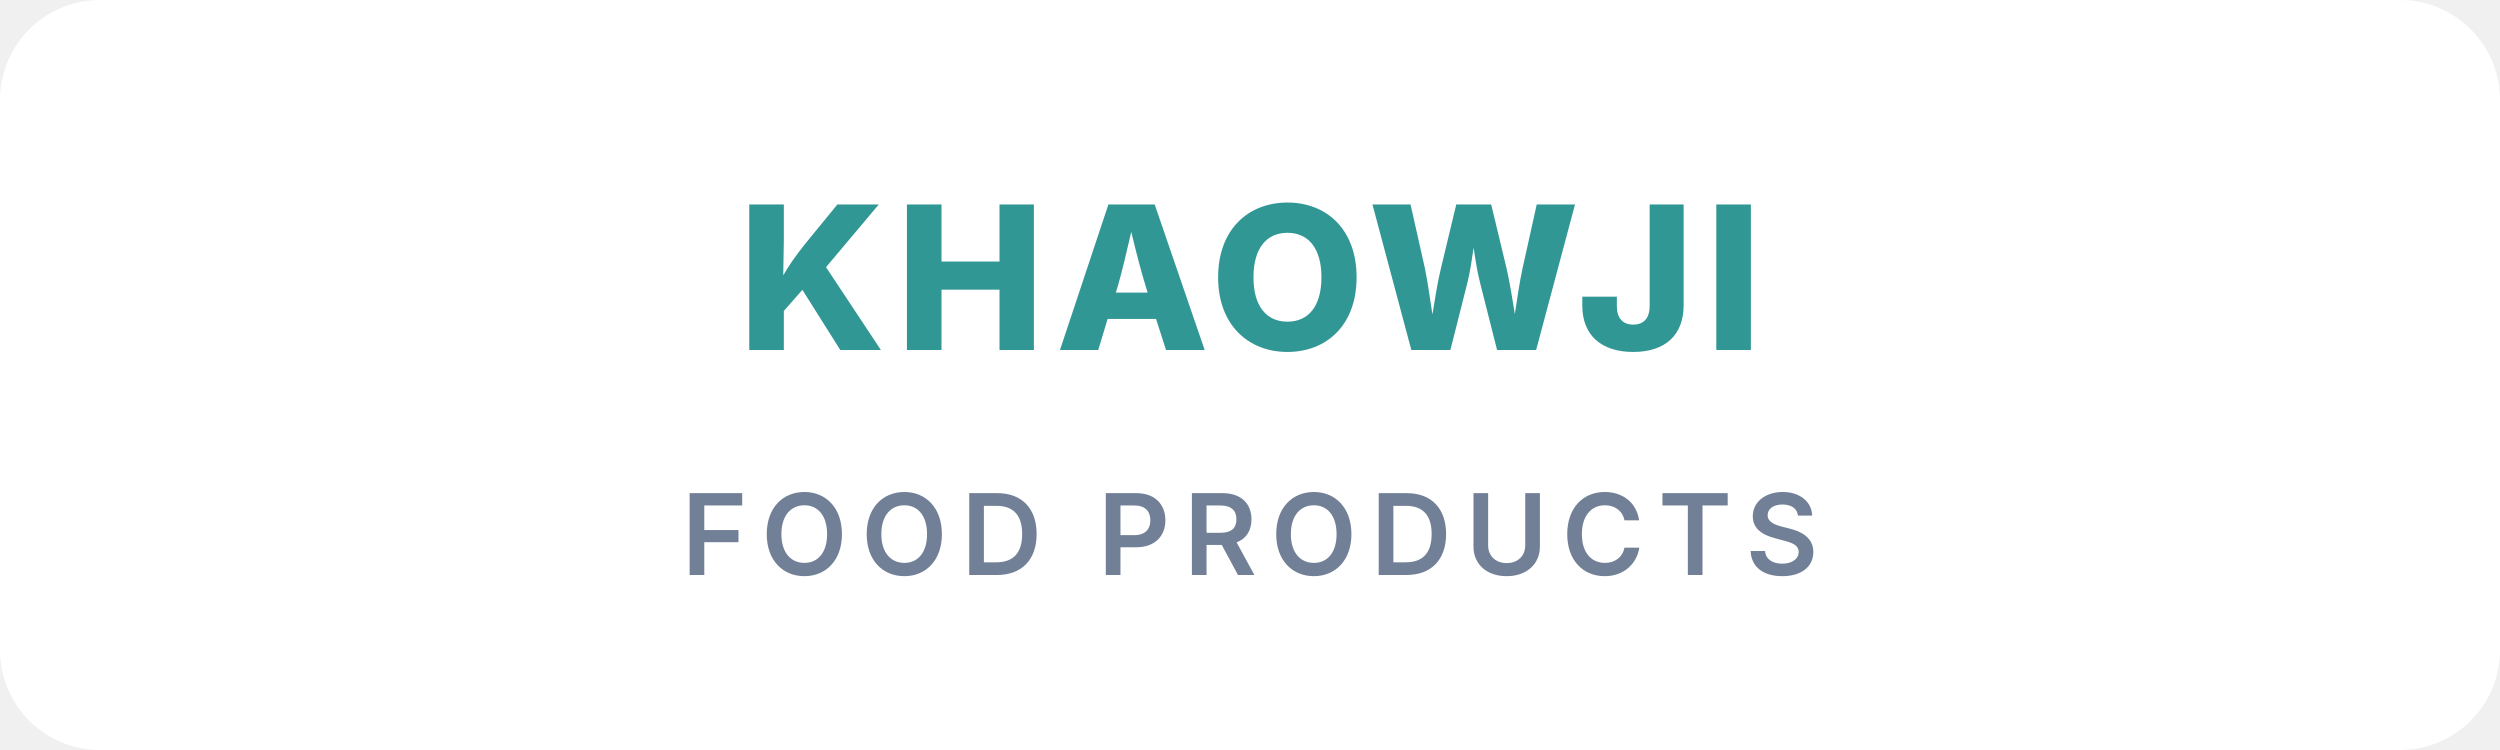
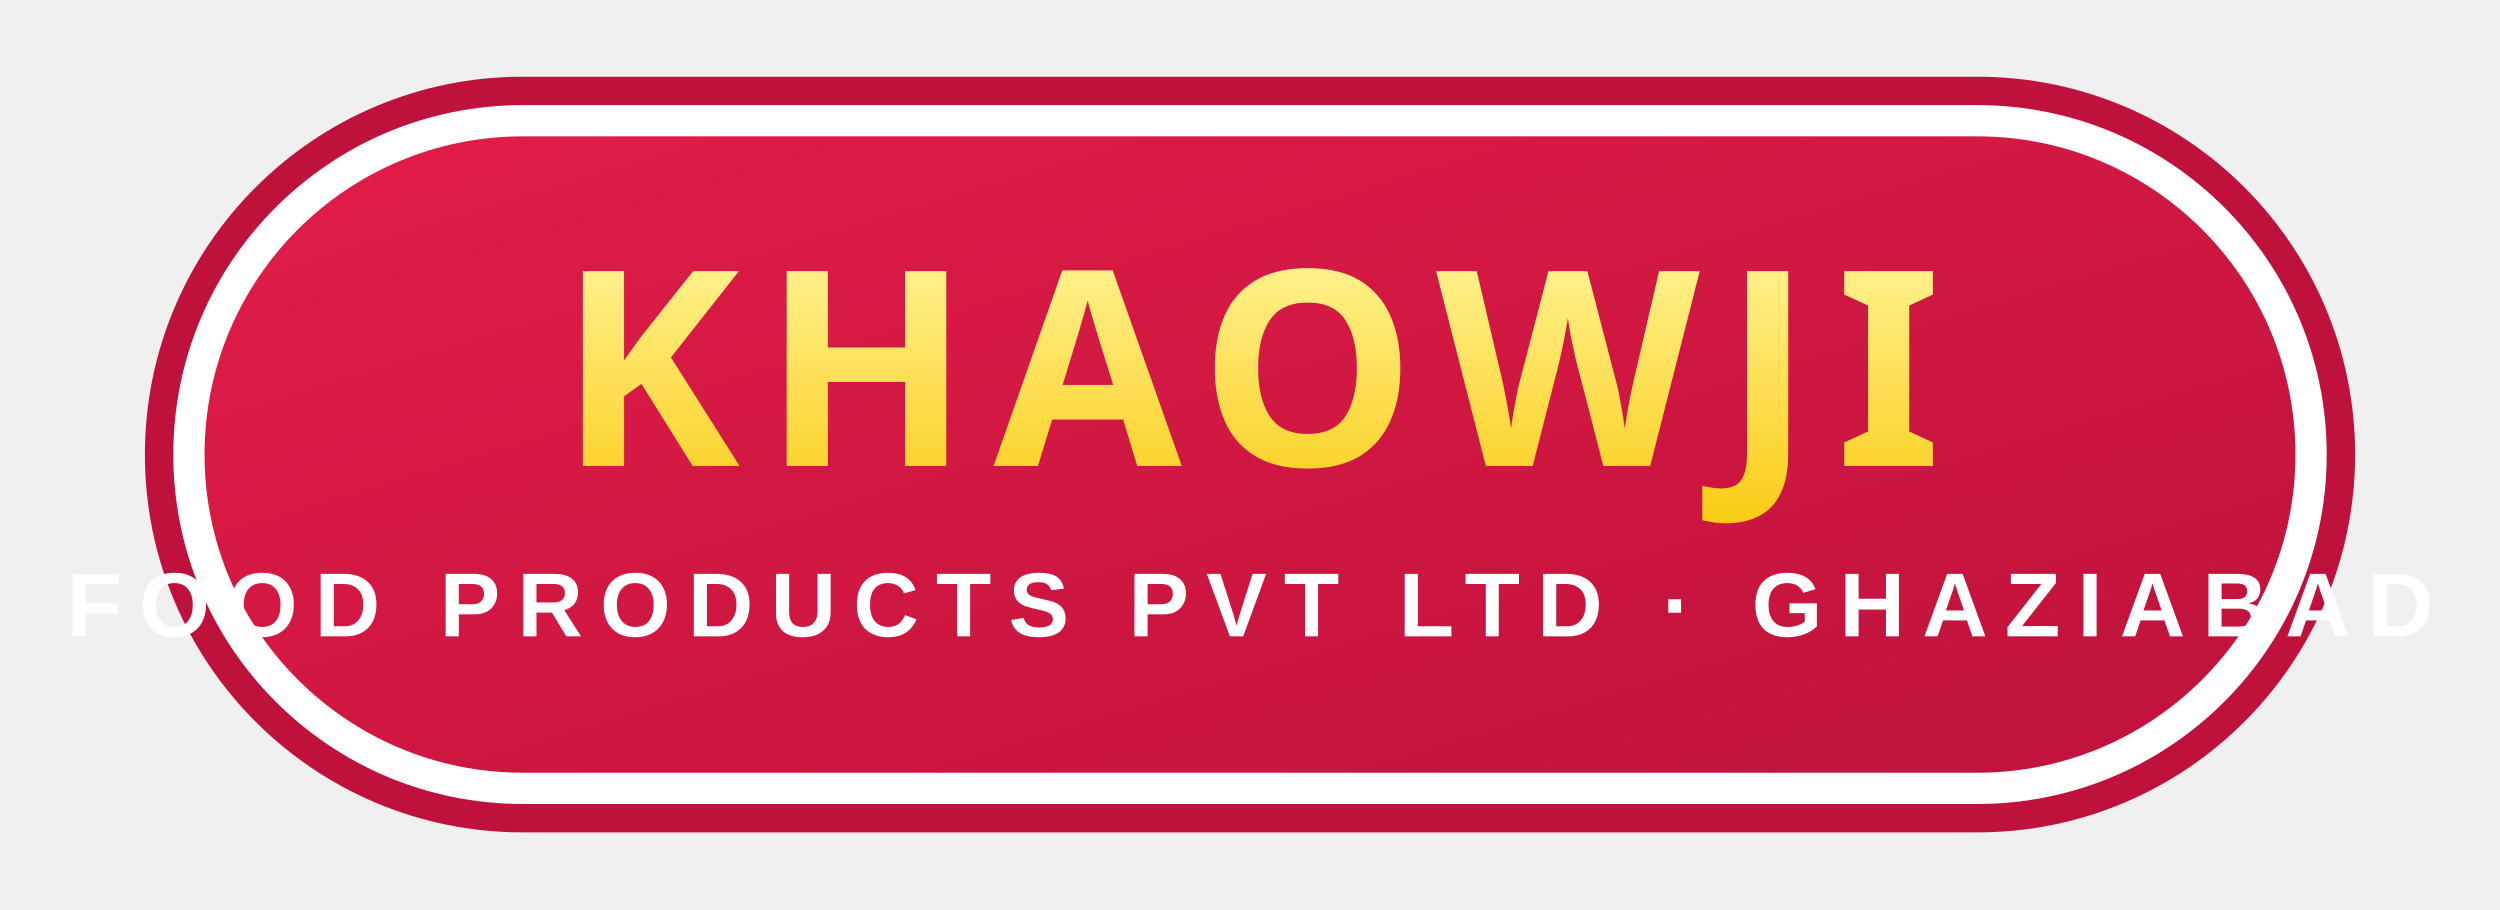
- <svg xmlns="http://www.w3.org/2000/svg" viewBox="0 0 200 60" width="200" height="60">
-   <rect width="200" height="60" rx="8" fill="#ffffff" />
-   <text x="100" y="28" font-family="system-ui, -apple-system, sans-serif" font-size="16" font-weight="800" fill="#319795" text-anchor="middle" letter-spacing="0.05em">KHAOWJI</text>
-   <text x="100" y="46" font-family="system-ui, -apple-system, sans-serif" font-size="9" font-weight="600" fill="#718096" text-anchor="middle" letter-spacing="0.12em">FOOD PRODUCTS</text>
+ <svg xmlns="http://www.w3.org/2000/svg" viewBox="0 0 220 80" width="220" height="80">
+   <defs>
+     <linearGradient id="kj-red" x1="0%" y1="0%" x2="100%" y2="100%">
+       <stop offset="0%" stop-color="#E11D48" />
+       <stop offset="100%" stop-color="#BE123C" />
+     </linearGradient>
+     <linearGradient id="kj-yellow" x1="0%" y1="0%" x2="0%" y2="100%">
+       <stop offset="0%" stop-color="#FEF08A" />
+       <stop offset="100%" stop-color="#FACC15" />
+     </linearGradient>
+   </defs>
+   <rect x="14" y="8" width="192" height="64" rx="32" fill="#FFFFFF" stroke="#BE123C" stroke-width="2.5" />
+   <rect x="18" y="12" width="184" height="56" rx="28" fill="url(#kj-red)" />
+   <text x="110" y="41" font-family="Impact, Arial Black, sans-serif" font-size="24" font-weight="900" fill="url(#kj-yellow)" text-anchor="middle" letter-spacing="2">KHAOWJI</text>
+   <text x="110" y="56" font-family="Arial, sans-serif" font-size="8" font-weight="800" fill="#FFFFFF" text-anchor="middle" letter-spacing="1.5">FOOD PRODUCTS PVT LTD · GHAZIABAD</text>
</svg>
